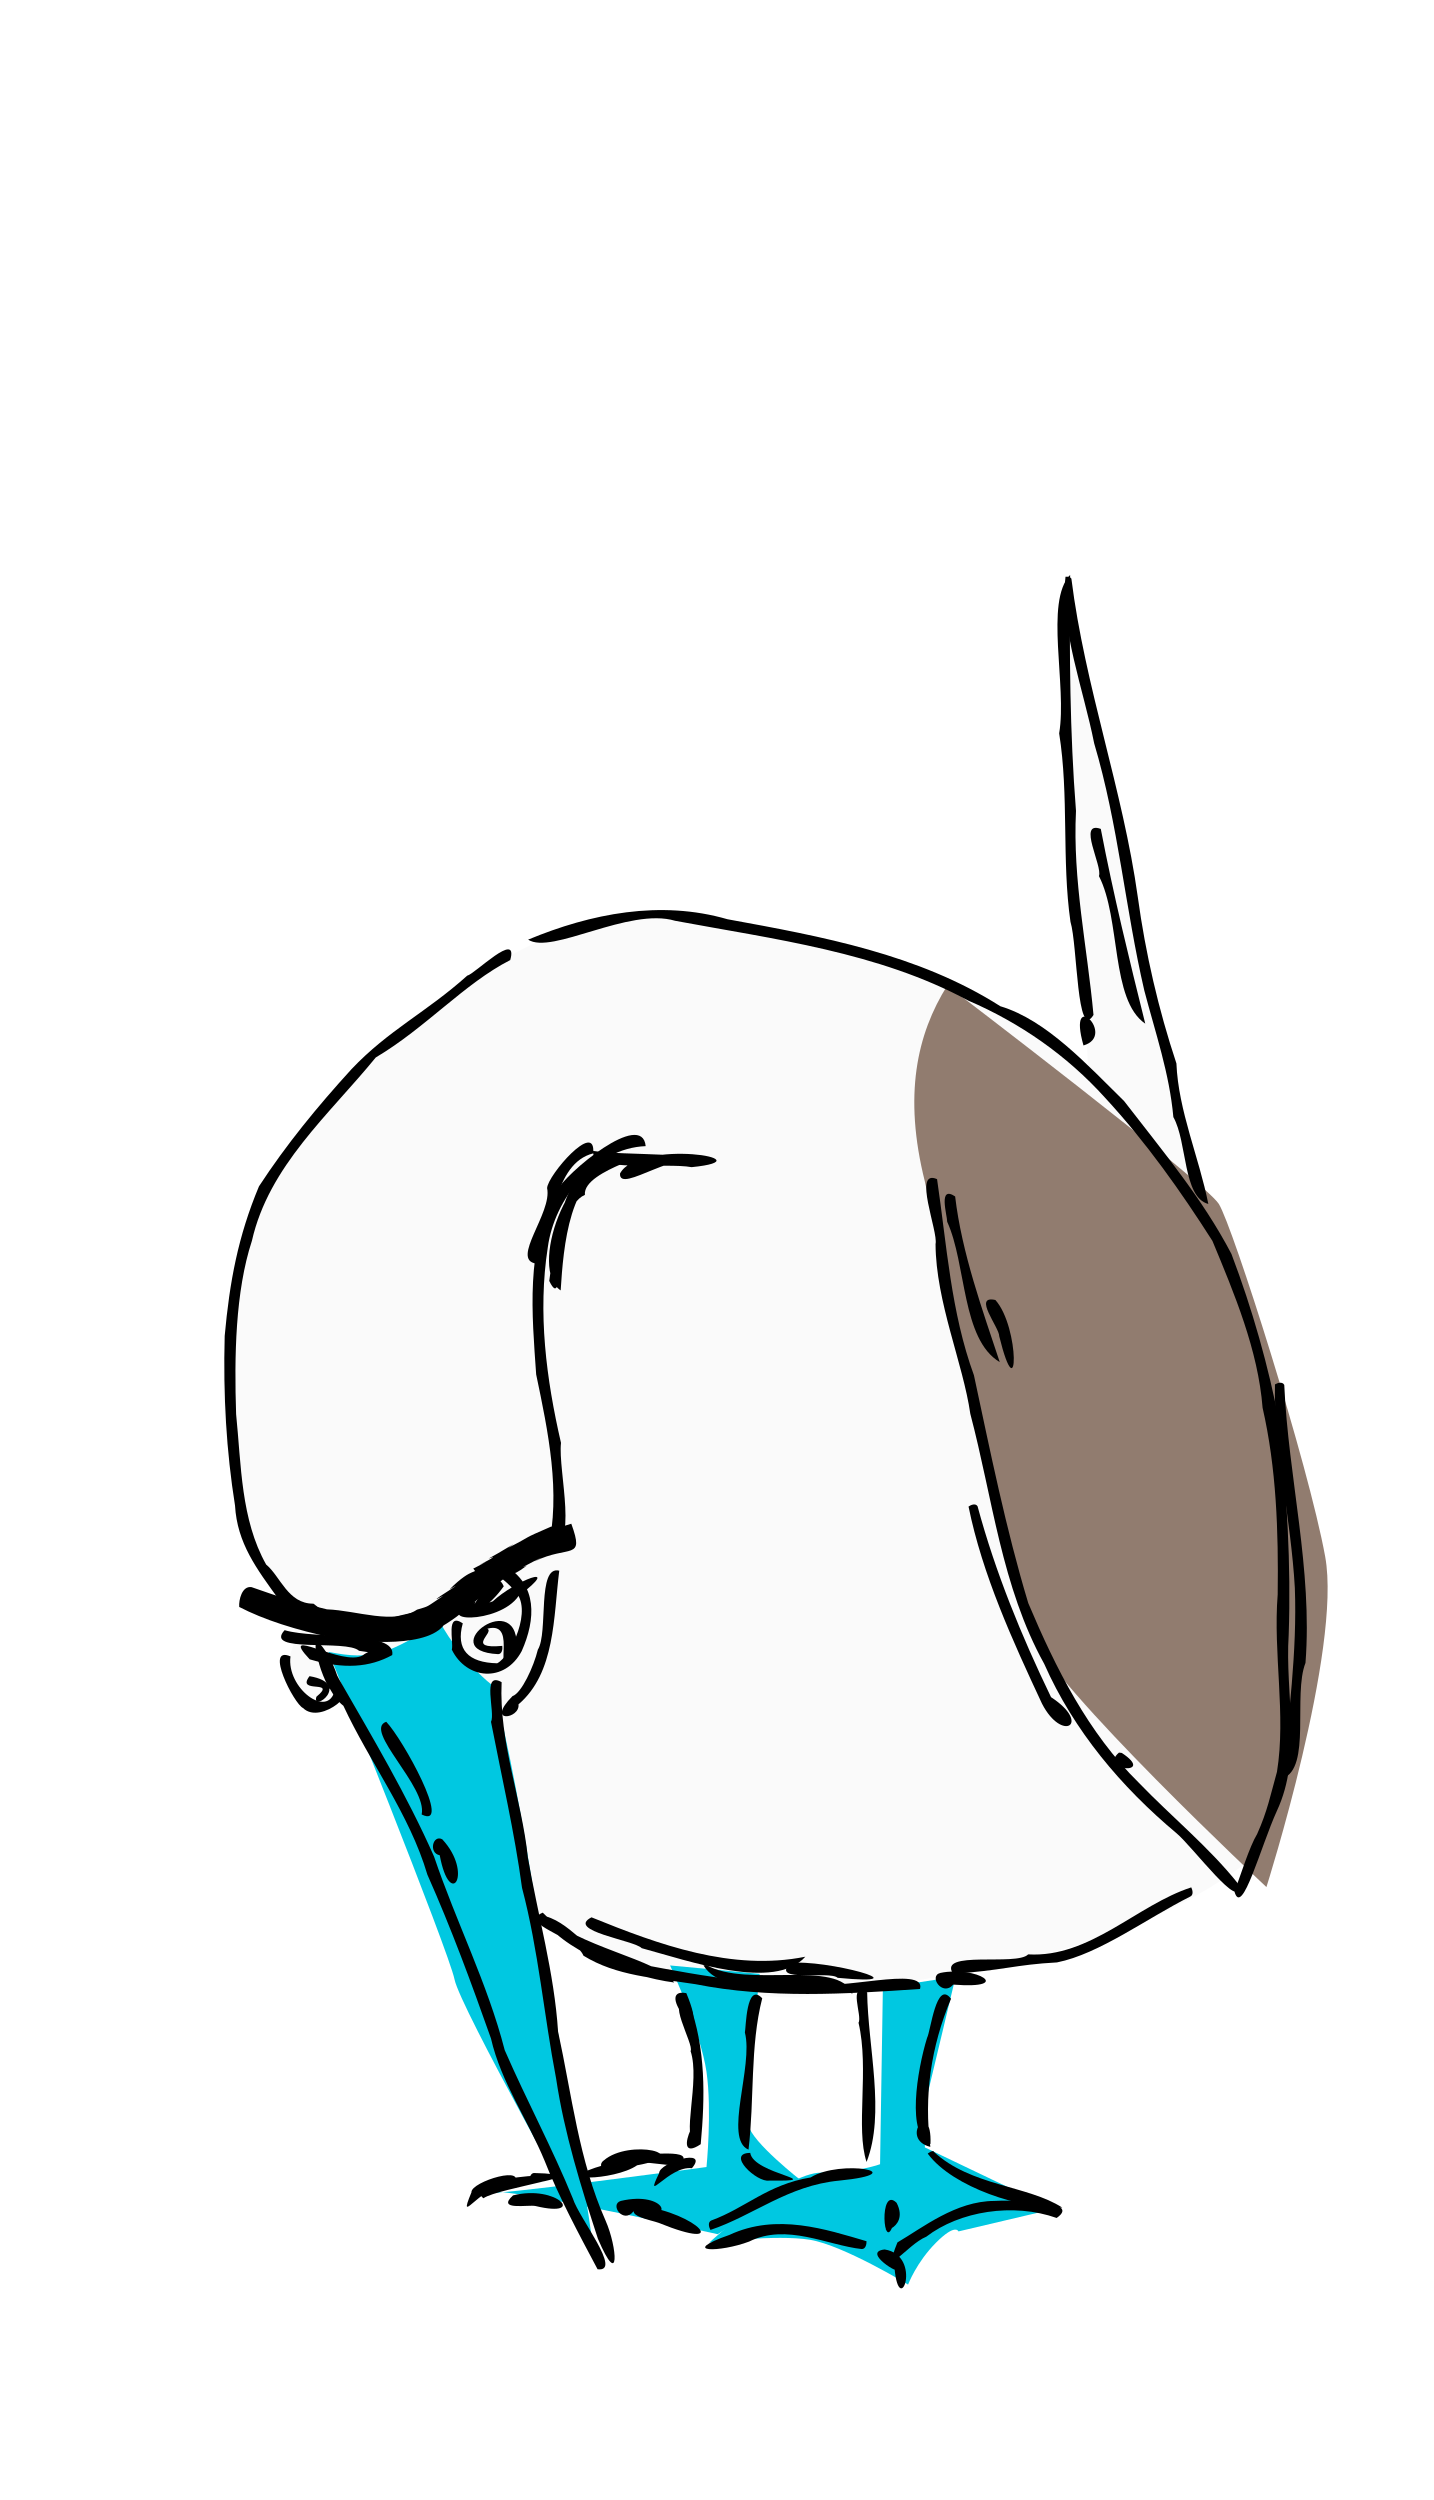
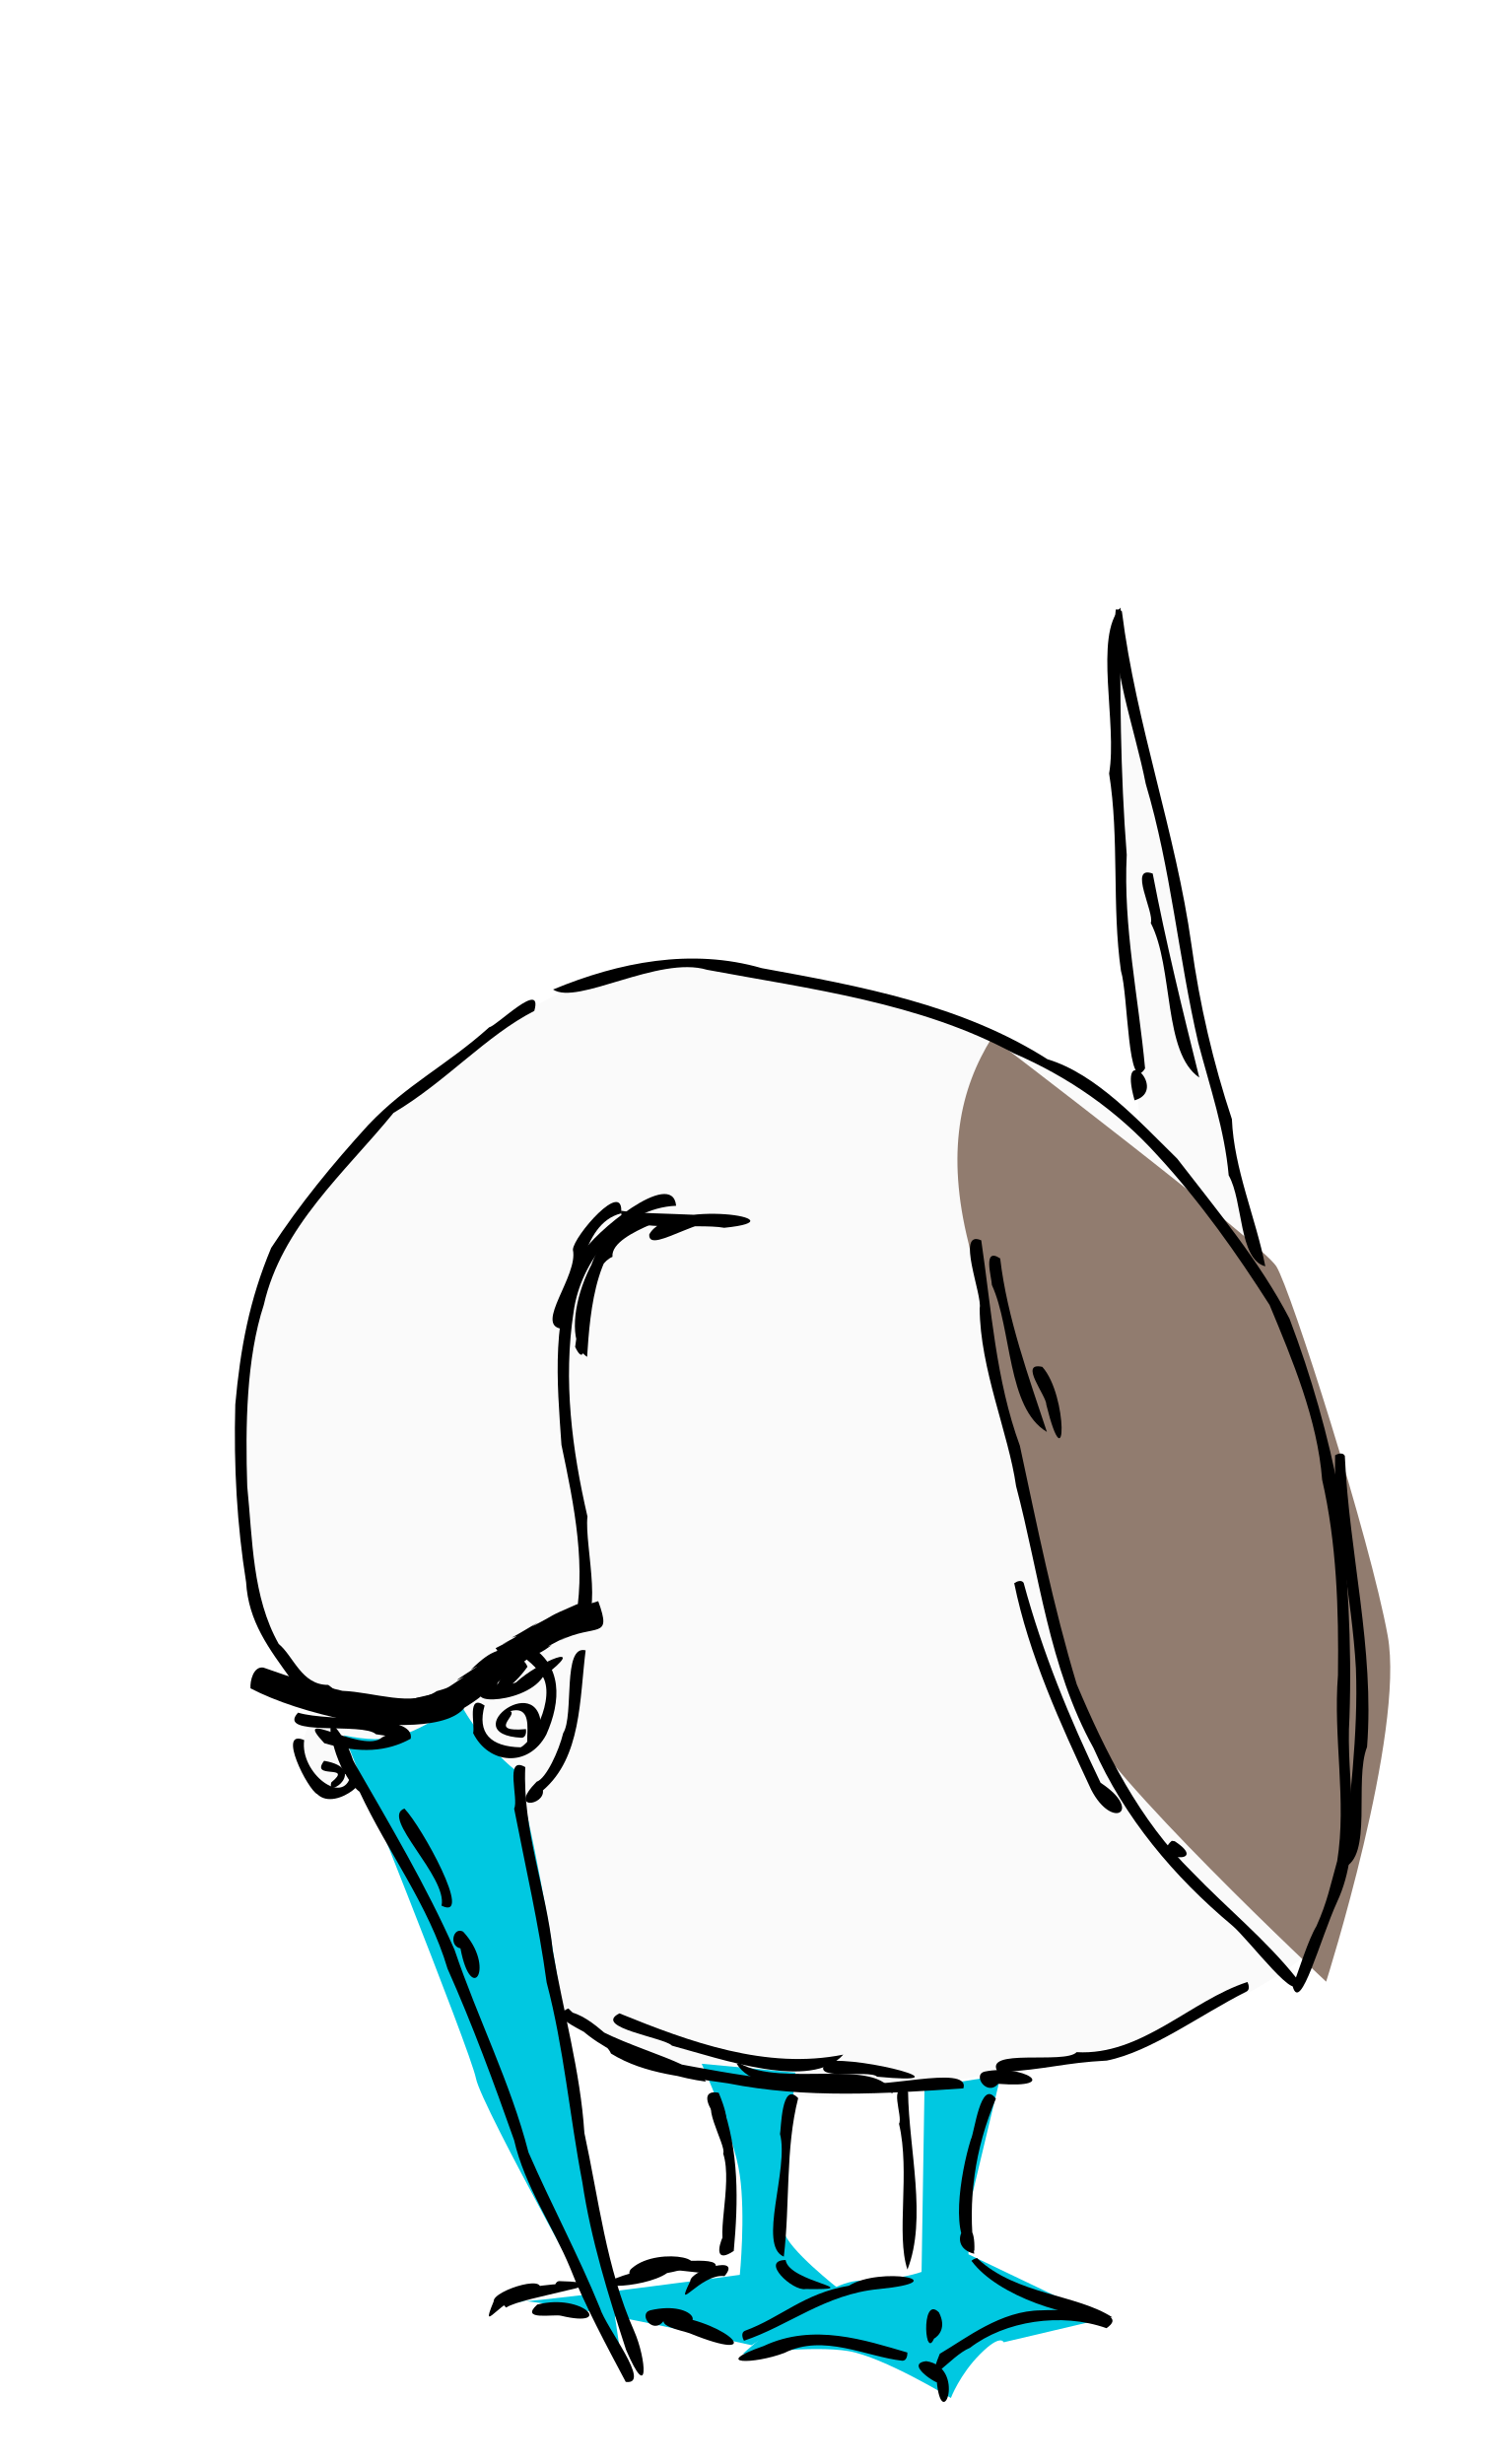
- <svg xmlns="http://www.w3.org/2000/svg" width="390" height="680" viewBox="0 0 103.187 179.917">
+ <svg xmlns="http://www.w3.org/2000/svg" width="390" height="640" viewBox="0 0 103.187 169.333">
  <g>
-     <path d="M89.49 134.217c-8.67 6.415-20.39 7.955-32.084 9.532-10.111-.033-15.433-4.06-22.086-6.974l-10.695-14.648c-4.925 1.216-4.442-1.354-3.255-4.417-1.166-3.82-2.663-3.354-3.685-7.216-2.156-8.142-4.063-19.94 7.405-32.773 7.867-7.492 15.535-12.4 22.784-11.857 12.806 1.734 23.228 5.321 30.457 11.392l-1.86-34.409 10.694 45.337z" fill="#fafafa" fill-rule="evenodd" />
-     <path d="M54.672 142.052s-1.007 9.67-.806 10.88c.202 1.208 3.828 4.029 3.828 4.029l-6.044 3.828s-15.313-3.425-16.32-3.022c-1.007.403 15.514-1.813 15.514-1.813s.403-4.03 0-6.85c-.403-2.821-2.62-7.657-2.62-7.657z" fill="#00c8e1" fill-rule="evenodd" />
-     <path d="M23.644 118.881s8.664 21.559 9.067 23.573c.403 2.015 9.47 18.134 9.872 18.94.403.805-4.03-24.178-4.432-26.797-.216-1.4-1.577-9.668-2.725-13.318-2.022-1.58-3.857-4.446-3.723-4.614-3.685 2.368-4.874 2.855-8.059 2.216zM68.775 142.253l-2.216 9.268v3.022l9.268 4.433-6.85 1.612s-.202-.605-1.612.806c-1.41 1.41-2.015 3.022-2.015 3.022s-4.634-2.821-7.051-3.224c-2.418-.403-7.254.202-7.254.202s5.44-5.037 8.06-5.037c2.619 0 4.23-.605 4.23-.605l.202-12.693z" fill="#00c8e1" fill-rule="evenodd" />
-     <path d="M66.56 85.033s6.245 28.61 7.655 32.438c1.41 3.828 16.925 18.335 16.925 18.335s5.44-17.126 4.23-23.775c-1.208-6.649-6.648-23.774-7.655-25.386-1.008-1.612-19.544-15.716-19.544-15.716-2.199 3.515-3.163 7.91-1.612 14.104z" fill="#917c6f" fill-rule="evenodd" />
+     <path d="M89.49 134.597c-8.67 6.415-20.39 7.955-32.084 9.532-10.111-.033-15.433-4.06-22.086-6.975l-10.695-14.647c-4.925 1.216-4.442-1.354-3.255-4.417-1.166-3.82-2.663-3.354-3.685-7.216-2.156-8.142-4.063-19.94 7.405-32.773 7.867-7.492 15.535-12.4 22.784-11.857 12.806 1.734 23.228 5.321 30.457 11.392l-1.86-34.409 10.694 45.337z" fill="#fafafa" fill-rule="evenodd" />
+     <path d="M54.672 142.432s-1.007 9.67-.806 10.88c.202 1.208 3.828 4.029 3.828 4.029l-6.044 3.828s-15.313-3.425-16.32-3.022c-1.007.403 15.514-1.813 15.514-1.813s.403-4.03 0-6.85c-.403-2.821-2.62-7.657-2.62-7.657z" fill="#00c8e1" fill-rule="evenodd" />
+     <path d="M23.644 119.261s8.664 21.559 9.067 23.573c.403 2.015 9.47 18.134 9.872 18.94.403.805-4.03-24.178-4.432-26.797-.216-1.4-1.577-9.669-2.725-13.318-2.022-1.58-3.857-4.446-3.723-4.614-3.685 2.368-4.874 2.855-8.059 2.216zM68.775 142.633l-2.216 9.268v3.022l9.268 4.433-6.85 1.612s-.202-.605-1.612.806c-1.41 1.41-2.015 3.022-2.015 3.022s-4.634-2.821-7.051-3.224c-2.418-.403-7.254.202-7.254.202s5.44-5.037 8.06-5.037c2.619 0 4.23-.605 4.23-.605l.202-12.693z" fill="#00c8e1" fill-rule="evenodd" />
+     <path d="M66.56 85.413s6.245 28.61 7.655 32.438c1.41 3.828 16.925 18.335 16.925 18.335s5.44-17.126 4.23-23.775c-1.208-6.649-6.648-23.774-7.655-25.386-1.008-1.612-19.544-15.716-19.544-15.716-2.199 3.515-3.163 7.91-1.612 14.104z" fill="#917c6f" fill-rule="evenodd" />
    <g>
-       <path d="M36.719 69.093c-3.294 1.68-6.075 4.873-9.677 7.01-3.37 4.13-7.691 7.806-8.913 13.194-1.197 3.654-1.273 8.33-1.137 12.473.372 3.666.338 7.586 2.162 10.826 1.018.834 1.562 2.828 3.402 2.815 2.056 1.68 4.356 1.504 6.076.887 1.838-.42 1.523-.3 3.388-1.255 1.632-.654 3.482-2.319 5.248-3.439 1.792-.694 2.185.62-.122.873-1.393 1.21-3.693 2.771-5.653 3.625-.965.611-3.405 1.142-5.3 1.356-2.465.134-4.408-1.635-6.13-2.353-1.605-2.219-2.993-4.047-3.15-6.757-.62-3.892-.857-7.904-.743-12.205.352-3.885.957-7.16 2.467-10.766 1.96-3.003 4.207-5.743 6.659-8.432 2.679-2.83 5.388-4.087 8.33-6.732.502-.078 3.72-3.33 3.093-1.12zM38.006 67.623c4.536-1.885 9.52-2.866 14.346-1.469 6.784 1.24 13.739 2.506 19.64 6.262 3.334.997 6.293 4.262 8.904 6.822 2.764 3.587 5.653 7.031 7.727 11.007a73.773 73.773 0 0 1 3.464 12.229c.511 5.018.835 10.082.655 15.19-.278 4.266 1.006 8.68-.847 12.657-1.165 2.55-2.515 7.716-3.052 5.82.406-1.093 1.079-3.257 1.63-4.154.752-1.683.943-2.754 1.427-4.477.663-4.12-.289-8.479.051-12.765.06-4.544-.092-9.089-1.087-13.432-.322-4.139-2.031-8.21-3.61-12.008-2.255-3.536-4.751-7.082-7.724-10.302-2.749-3.044-6.097-5.378-9.856-6.998-6.468-3.492-13.966-4.41-21.085-5.738-3.322-.999-8.903 2.476-10.584 1.354z" />
-       <path d="M67.437 84.86c.7 4.735.995 9.578 2.654 14.115 1.184 5.508 2.289 11.026 3.91 16.397 1.97 4.674 4.31 9.346 7.947 12.918 2.34 2.433 5.067 4.65 7.162 7.285.359 2.231-3.291-2.687-4.44-3.642-3.984-3.337-7.39-7.37-9.524-12.194-3.071-5.542-3.711-11.921-5.316-17.99-.52-3.634-2.48-8.056-2.502-12.22.206-.882-1.68-5.455.109-4.67z" />
-       <path d="M68.738 86.103c.473 4.057 1.986 8.23 3.21 11.923-2.757-1.644-2.39-7.062-3.782-10.098-.006-.502-.67-2.651.572-1.825z" />
-       <path d="M71.635 93.556c1.771 1.984 1.667 8.241.276 2.607.017-.618-1.946-2.977-.276-2.607zM70.351 108.4c1.28 4.745 3.16 9.334 5.289 13.74 2.949 1.929.806 3.3-.65.469-2.125-4.551-4.291-9.286-5.288-14.186.17-.123.5-.262.65-.023zM80.733 126.154c2.52 1.664-1.732 1.267-.203-.026zM92.424 99.67c.297 6.707 2.046 13.253 1.528 20.002-.914 2.314.44 7.588-1.65 8.314.414-4.493 1.058-9.085.883-13.706-.27-4.918-1.543-10.405-1.43-14.65.187-.109.538-.22.669.04zM77.014 41.373c-.055 5.678-.022 11.36.421 16.985-.246 5.006.808 9.765 1.26 14.685-1.214 1.97-1.145-5.03-1.658-6.708-.635-4.442-.1-9.073-.813-13.558.582-3.427-1.068-9.455.79-11.404z" />
-       <path d="M77.103 41.639c.97 7.77 3.706 15.203 4.782 22.927a66.65 66.65 0 0 0 2.778 11.968c.14 3.424 1.632 6.75 2.296 10.111-1.838-.474-1.506-4.461-2.517-6.252-.278-3.131-1.294-6.071-2.091-9.11-1.372-5.905-1.867-11.938-3.608-17.789-.771-3.9-2.457-8.283-2.062-11.99h.27l.152.134zM79.22 59.653c.9 4.705 2.06 9.441 3.2 14.017-2.506-1.709-1.744-7.524-3.334-10.623.28-.699-1.586-4.008.134-3.394zM46.467 82.484c-3.654.142-6.572 3.772-7.044 7.28-.732 4.713-.113 9.47.95 14.077-.234 2.041 1.365 7.716-.942 7.682.943-4.09.02-8.479-.845-12.608-.3-4.33-.763-9.094 1.385-13.098.783-1.461 6.25-5.963 6.496-3.333z" />
-       <path d="M44.382 83.898c-3.42.426-3.834 5.857-4.033 8.969-2.277-1.487.376-9.45 4.334-9.66 3.684-.283-2.772.878-2.591 2.786-2.382 1-1.293 8.818-2.565 6.192.481-3.35.91-8.973 5.08-9.021.264.173.088.743-.225.734z" />
-       <path d="M44.62 84.455c1.347-2.526 10.824-1.024 5.152-.458-1.842-.346-7.257.436-7.093-1.171 1.977.35 9.003.073 8.098.982-1.699-1.455-6.253 2.22-6.157.647zM18.1 114.22c2.236.793 3.07 1.035 5.429 1.599 2.18.082 4.801 1.14 6.485.021.93-.282.562-.114 1.886-.994-1.81.956 2.142-1.426.457-.466 1.69-1.705 2.04-1.065 1.7-1.493l.93-.477c-1.528.709 1.434-.719.167-.24.758-.394 2.589-1.556 1.404-.77 1.945-.99.767-.526 3.096-1.532 3.022-.299-1.845.756 1.46-.21.984 2.711-.167 1.487-2.653 2.714 1.612-.859-1.701.814-.544.3-1.497 1.11-.558.023-2.126 1.318.493-.278-.56.368-.749.338.22.194-2.026 1.847-1.774 1.647.016.191-2.695 1.917-1.166.73-.99 1.953-6.04 1.495-8.061 1.175-2.772-.574-5.075-1.325-6.826-2.233-.04-.506.199-1.528.884-1.427z" />
-       <path d="M33.304 116.826c-.527 1.902.408 2.83 2.475 2.875.959-.464 2.643-3.955 1.235-5.226-1.205-1.562-4.031-2.305-.7-1.813 2.384 1.369 2.25 3.873 1.232 6.16-1.232 2.32-3.98 2.045-5.03-.1.146-.558-.458-2.736.788-1.897z" />
-       <path d="M35.857 119.045c-4.834-.237 1.718-5.122 1.319-.202-2.058 2.52.277-2.28-2.103-1.63.544.267-1.609 1.478 1.075 1.235.03.212-.003.576-.291.597zM40.248 113.037c-.422 3.347-.279 7.35-2.935 9.622.143 1.04-2.43 1.434-.432-.594.648-.204 1.53-2.125 1.826-3.345.765-1.215-.08-6.093 1.541-5.683zM23.683 121.524c-1.325-2.626-1.073-4.296.732-.653 2.409 4.193 4.882 8.346 6.826 12.75 1.585 4.702 3.84 9.102 5.082 13.923 1.582 3.633 3.435 7.07 4.905 10.68.444 1.412 3.601 5.319 1.777 5.087-1.28-2.401-2.87-5.38-3.806-7.794-1.216-2.948-3.152-5.683-3.865-8.813-1.401-3.966-2.85-7.913-4.578-11.792-1.292-4.378-4.13-8.04-6.043-12.152-1.763-1.33-3.043-7.226-.816-3.125.185.482 1.143 2.44-.214 1.889z" />
-       <path d="M36.1 121.06c-.197 4.328 1.448 8.4 1.891 12.622.712 4.147 1.905 8.322 2.17 12.519.99 4.55 1.498 9.275 3.42 13.61.85 1.93 1.056 5.054-.551 1.307-1.232-3.782-2.419-7.594-3.009-11.53-.877-4.56-1.263-9.218-2.453-13.728-.538-3.992-1.457-7.94-2.234-11.95.339-.616-.709-3.695.766-2.85zM20.905 119.205c-.307 2.274 2.719 4.558 3.197 2.408 2.133-.278-.97 2.608-2.295 1.308-.652-.3-2.805-4.536-.902-3.716zM20.483 117.318c2.213.67 8.056.007 7.745 1.791-1.636.897-3.483 1.034-5.94.308-2.357-2.517 2.394.58 3.826-.294 1.152-.933 3.413.286-.276-.32-.878-.845-6.91.202-5.355-1.485zM85.644 136.497c-3.107 1.556-6.532 4.126-9.577 4.732-2.999.156-3.982.597-7.479.814-1.125-1.729 4.605-.528 5.403-1.393 4.457.26 7.833-3.556 11.74-4.822.097.195.183.556-.087.669z" />
-       <path d="M66.21 143.138c-5.358.37-10.87.711-16.165-.343-2.952-.455-5.682-.587-8.055-2.05-.575-1.41-4.803-2.29-2.93-3.099 2.36 2.47 8.408 3.361 9.456 5.028-3.283-.418-8.29-2.422-9.612-4.836 2.046.264 3.518 2.881 5.355 3.186 4.653.828 9.381 1.936 14.227 1.654 1.534.709 8.221-1.286 7.725.46z" />
-       <path d="M50.825 141.412c2.957 1.703 9.492-.468 10.532 2.067-3.263-1.335-9.107.612-10.733-2.038l.201-.029z" />
-       <path d="M42.566 137.983c4.838 1.964 10.103 3.898 15.39 2.836-2.208 2.498-8.373.304-11.776-.615-.5-.562-5.5-1.243-3.614-2.22z" />
-       <path d="M56.865 141.282c2.417-.325 9.913 1.68 3.416 1.055-.534-.529-4.873.397-3.416-1.055zM67.676 141.985c2.591-.538 5.374 1.188.925.841-.78.902-1.806-.635-.925-.84zM67.2 154.854c2.669 2.482 6.791 2.423 9.247 4.02-2.914.146-7.87-1.46-9.66-3.857-.127-.021.412-.322.413-.163z" />
-       <path d="M76.045 159.62c-3.127-1.106-6.979-.498-9.386 1.35-1.381.558-3.23 3.25-2.073.409 1.837-1.075 4.196-2.973 6.974-2.985.645-.043 6.478-.16 4.485 1.225zM62.01 161.857c-2.468-.272-5.41-1.877-8.097-.539-2.08.79-5.131.82-1.42-.478 3.414-1.593 6.958-.397 9.867.453.008.213-.06.573-.35.564zM51.185 159.803c2.497-.916 4.048-2.585 7.155-3.1 2.143-1.34 7.567-.321 2.056.229-3.686.344-6.199 2.526-9.268 3.55-.107-.193-.21-.552.057-.68zM62.407 143.383c.05 3.937 1.324 8.729-.043 12.206-.804-2.408.207-6.68-.58-10.02.299-.474-.812-2.948.623-2.186z" />
-       <path d="M63.661 161.887c2.773.416 1.048 5.122.713 1.334.656.634-2.43-1.148-.713-1.334zM64.527 158.532c1.044 2.025-1.973 2.373-.22 1.477-.735 2.398-1.083-2.779.22-1.477zM54.855 143.81c-.887 3.467-.553 7.27-.987 10.893-1.817-.763.37-6.01-.262-8.432.079-.28.089-3.69 1.249-2.461zM53.992 154.936c.22 1.545 5.817 2.054 1.37 1.993-.884.169-3.16-1.973-1.37-1.993zM48.767 155.904c-1.25-.257-6.867-.47-2.373-1.108-.607.576 4.24-.448 2.373 1.108z" />
-       <path d="M44.236 155.276c4.583-1.81-1.156 2.577 0 0zM36.863 157.332c-2-.561-4.096 3.24-2.935.444-.067-.77 4.297-2.093 2.935-.444zM36.92 157.996c3.179-.81 5.351 1.66 1.625.766-.505-.119-2.859.358-1.624-.766zM46.104 158.744c4.125.533 6.632 3.39 1.295 1.226-.475-.185-2.791-.577-1.295-1.226zM49.794 156.04c-1.659-.198-3.508 2.708-2.36.357-.003-.77 3.643-1.872 2.36-.357zM22.275 120.628c3.117.54.114 2.677.496 1.481 1.562-1.287-1.509-.156-.496-1.481zM27.795 123.91c1.195 1.242 4.793 7.784 2.55 6.673.43-1.984-4.247-6.087-2.55-6.672zM31.83 132.37c2.254 2.429.563 5.147-.185 1.147-.82-.16-.5-1.517.185-1.148zM36.252 114.161c-2.084 2.964-4.982 2.495-.787 1.08 1.534-1.438 5.19-2.918 1.847-.375-1.39 2.053-6.65 1.932-3.087.366-.424 1.105 1.249-2.885 2.027-1.071zM42.69 83.005c-2.852.716-2.871 5.297-4.104 7.931-1.87-.26 1.17-3.647.787-5.43.029-.915 3.535-4.955 3.316-2.501z" />
-       <path d="M38.432 156.385c4.927.12-2.51 1.034-3.644 1.818-2.138-1.806 9.496-2.077 3.48-1.055-.282-.151-.153-.748.164-.763zM43.447 155.483c1.86-1.607 6.647-.424 2.401.347-1.612 1.134-6.75 1.227-2.286-.048 3.263-1.4 5.247-.37.853.116-.415 1.066-1.633.046-.968-.415zM44.679 158.393c3.237-.76 4.145 1.635.91.754-.734.93-1.747-.504-.91-.754zM68.44 143.847c-1.451 3.466-1.95 6.985-1.487 10.657-2.27-.565.136-3.568.01-.206-1.748-.575-.962-5.32-.244-7.643.253-.451.663-4.229 1.722-2.808zM49.605 144.152c1.195 3.304 1.14 6.74.823 10.159-2.529 1.703.684-4.382-.35-.084-1.11-.246.34-4.45-.38-6.618.29-.46-1.96-4.102-.093-3.457z" />
-       <path d="M49.393 143.44c1.954 4.727-2.504-.469 0 0zM77.974 75.237c-1.217-4.294 2.419-.7 0 .001z" />
+       <path d="M36.719 69.473c-3.294 1.68-6.075 4.873-9.677 7.01-3.37 4.13-7.691 7.806-8.913 13.194-1.197 3.654-1.273 8.33-1.137 12.473.372 3.666.338 7.586 2.162 10.826 1.018.834 1.562 2.828 3.402 2.815 2.056 1.68 4.356 1.504 6.076.887 1.838-.42 1.523-.3 3.388-1.255 1.632-.654 3.482-2.319 5.248-3.439 1.792-.694 2.185.62-.122.873-1.393 1.21-3.693 2.771-5.653 3.625-.965.611-3.405 1.142-5.3 1.356-2.465.134-4.408-1.635-6.13-2.353-1.605-2.219-2.993-4.047-3.15-6.757-.62-3.892-.857-7.904-.743-12.205.352-3.885.957-7.16 2.467-10.766 1.96-3.003 4.207-5.743 6.659-8.432 2.679-2.83 5.388-4.087 8.33-6.732.502-.078 3.72-3.33 3.093-1.12zM38.006 68.003c4.536-1.885 9.52-2.866 14.346-1.469 6.784 1.24 13.739 2.506 19.64 6.262 3.334.997 6.293 4.262 8.904 6.822 2.764 3.587 5.653 7.031 7.727 11.007a73.773 73.773 0 0 1 3.464 12.229c.511 5.018.835 10.082.655 15.19-.278 4.266 1.006 8.68-.847 12.657-1.165 2.55-2.515 7.716-3.052 5.82.406-1.093 1.079-3.257 1.63-4.154.752-1.683.943-2.754 1.427-4.477.663-4.12-.289-8.479.051-12.765.06-4.544-.092-9.09-1.087-13.432-.322-4.139-2.031-8.21-3.61-12.008-2.255-3.536-4.751-7.082-7.724-10.302-2.749-3.044-6.097-5.378-9.856-6.998-6.468-3.492-13.966-4.41-21.085-5.738-3.322-.999-8.903 2.476-10.584 1.354z" />
+       <path d="M67.437 85.24c.7 4.735.995 9.578 2.654 14.115 1.184 5.508 2.289 11.026 3.91 16.397 1.97 4.674 4.31 9.346 7.947 12.918 2.34 2.433 5.067 4.65 7.162 7.285.359 2.231-3.291-2.687-4.44-3.642-3.984-3.337-7.39-7.37-9.524-12.194-3.071-5.542-3.711-11.921-5.316-17.99-.52-3.634-2.48-8.056-2.502-12.22.206-.882-1.68-5.455.109-4.67z" />
+       <path d="M68.738 86.483c.473 4.057 1.986 8.23 3.21 11.923-2.757-1.644-2.39-7.063-3.782-10.098-.006-.502-.67-2.651.572-1.825z" />
+       <path d="M71.635 93.936c1.771 1.984 1.667 8.241.276 2.607.017-.618-1.946-2.977-.276-2.607zM70.351 108.78c1.28 4.745 3.16 9.334 5.289 13.74 2.949 1.929.806 3.3-.65.469-2.125-4.551-4.291-9.286-5.288-14.186.17-.123.5-.262.65-.023zM80.733 126.534c2.52 1.664-1.732 1.267-.203-.026zM92.424 100.05c.297 6.707 2.046 13.253 1.528 20.002-.914 2.314.44 7.588-1.65 8.314.414-4.493 1.058-9.085.883-13.706-.27-4.918-1.543-10.405-1.43-14.65.187-.109.538-.22.669.04zM77.014 41.753c-.055 5.678-.022 11.36.421 16.985-.246 5.006.808 9.765 1.26 14.685-1.214 1.97-1.145-5.03-1.658-6.708-.635-4.442-.1-9.073-.813-13.558.582-3.427-1.068-9.455.79-11.404z" />
+       <path d="M77.103 42.019c.97 7.77 3.706 15.203 4.782 22.927a66.65 66.65 0 0 0 2.778 11.968c.14 3.424 1.632 6.75 2.296 10.111-1.838-.474-1.506-4.461-2.517-6.252-.278-3.131-1.294-6.071-2.091-9.11-1.372-5.905-1.867-11.938-3.608-17.789-.771-3.9-2.457-8.283-2.062-11.99h.27l.152.134zM79.22 60.033c.9 4.705 2.06 9.441 3.2 14.017-2.506-1.709-1.744-7.524-3.334-10.623.28-.699-1.586-4.008.134-3.394zM46.467 82.864c-3.654.142-6.572 3.772-7.044 7.28-.732 4.713-.113 9.47.95 14.077-.234 2.041 1.365 7.716-.942 7.682.943-4.09.02-8.479-.845-12.608-.3-4.33-.763-9.094 1.385-13.098.783-1.461 6.25-5.963 6.496-3.333z" />
+       <path d="M44.382 84.278c-3.42.426-3.834 5.857-4.033 8.969-2.277-1.487.376-9.45 4.334-9.66 3.684-.283-2.772.878-2.591 2.786-2.382 1-1.293 8.818-2.565 6.192.481-3.35.91-8.973 5.08-9.021.264.173.088.743-.225.734z" />
+       <path d="M44.62 84.835c1.347-2.526 10.824-1.024 5.152-.458-1.842-.346-7.257.435-7.093-1.171 1.977.35 9.003.073 8.098.982-1.699-1.455-6.253 2.22-6.157.647zM18.1 114.6c2.236.793 3.07 1.035 5.429 1.599 2.18.082 4.801 1.14 6.485.021.93-.282.562-.114 1.886-.994-1.81.956 2.142-1.426.457-.466 1.69-1.705 2.04-1.065 1.7-1.493l.93-.477c-1.528.709 1.434-.719.167-.24.758-.394 2.589-1.556 1.404-.77 1.945-.99.767-.526 3.096-1.532 3.022-.299-1.845.756 1.46-.21.984 2.711-.167 1.487-2.653 2.714 1.612-.859-1.701.814-.544.3-1.497 1.11-.558.023-2.126 1.318.493-.278-.56.368-.749.338.22.194-2.026 1.847-1.774 1.647.016.191-2.695 1.917-1.166.73-.99 1.953-6.04 1.495-8.061 1.175-2.772-.574-5.075-1.325-6.826-2.233-.04-.506.199-1.528.884-1.427z" />
+       <path d="M33.304 117.206c-.527 1.902.408 2.83 2.475 2.875.959-.464 2.643-3.955 1.235-5.226-1.205-1.562-4.031-2.305-.7-1.813 2.384 1.369 2.25 3.873 1.232 6.16-1.232 2.32-3.98 2.045-5.03-.1.146-.558-.458-2.736.788-1.897z" />
+       <path d="M35.857 119.425c-4.834-.237 1.718-5.122 1.319-.202-2.058 2.52.277-2.28-2.103-1.63.544.267-1.609 1.478 1.075 1.235.03.212-.003.576-.291.597zM40.248 113.417c-.422 3.347-.279 7.35-2.935 9.622.143 1.04-2.43 1.434-.432-.594.648-.204 1.53-2.125 1.826-3.345.765-1.215-.08-6.093 1.541-5.683zM23.683 121.904c-1.325-2.626-1.073-4.296.732-.653 2.409 4.193 4.882 8.346 6.826 12.75 1.585 4.702 3.84 9.102 5.082 13.923 1.582 3.633 3.435 7.07 4.905 10.68.444 1.412 3.601 5.319 1.777 5.087-1.28-2.402-2.87-5.38-3.806-7.794-1.216-2.948-3.152-5.684-3.865-8.813-1.401-3.967-2.85-7.913-4.578-11.792-1.292-4.378-4.13-8.04-6.043-12.152-1.763-1.33-3.043-7.226-.816-3.125.185.482 1.143 2.44-.214 1.889z" />
+       <path d="M36.1 121.44c-.197 4.328 1.448 8.4 1.891 12.622.712 4.147 1.905 8.322 2.17 12.519.99 4.55 1.498 9.275 3.42 13.61.85 1.93 1.056 5.054-.551 1.307-1.232-3.782-2.419-7.594-3.009-11.531-.877-4.558-1.263-9.217-2.453-13.727-.538-3.992-1.457-7.94-2.234-11.95.339-.616-.709-3.695.766-2.85zM20.905 119.585c-.307 2.274 2.719 4.558 3.197 2.408 2.133-.278-.97 2.608-2.295 1.308-.652-.3-2.805-4.536-.902-3.716zM20.483 117.698c2.213.67 8.056.007 7.745 1.791-1.636.897-3.483 1.034-5.94.308-2.357-2.517 2.394.58 3.826-.294 1.152-.933 3.413.286-.276-.32-.878-.845-6.91.202-5.355-1.485zM85.644 136.877c-3.107 1.555-6.532 4.126-9.577 4.732-2.999.155-3.982.597-7.479.814-1.125-1.729 4.605-.528 5.403-1.393 4.457.26 7.833-3.556 11.74-4.822.097.195.183.556-.087.669z" />
+       <path d="M66.21 143.518c-5.358.37-10.87.711-16.165-.343-2.952-.455-5.682-.587-8.055-2.05-.575-1.41-4.803-2.29-2.93-3.099 2.36 2.47 8.408 3.361 9.456 5.028-3.283-.418-8.29-2.422-9.612-4.836 2.046.264 3.518 2.881 5.355 3.186 4.653.828 9.381 1.936 14.227 1.654 1.534.709 8.221-1.286 7.725.46z" />
+       <path d="M50.825 141.792c2.957 1.703 9.492-.468 10.532 2.067-3.263-1.335-9.107.612-10.733-2.038l.201-.029z" />
+       <path d="M42.566 138.363c4.838 1.964 10.103 3.898 15.39 2.836-2.208 2.498-8.373.304-11.776-.615-.5-.562-5.5-1.243-3.614-2.22z" />
+       <path d="M56.865 141.662c2.417-.325 9.913 1.68 3.416 1.055-.534-.529-4.873.397-3.416-1.055zM67.676 142.365c2.591-.538 5.374 1.188.925.841-.78.902-1.806-.635-.925-.84zM67.2 155.234c2.669 2.482 6.791 2.423 9.247 4.02-2.914.146-7.87-1.46-9.66-3.857-.127-.021.412-.322.413-.163z" />
+       <path d="M76.045 160c-3.127-1.106-6.979-.498-9.386 1.35-1.381.558-3.23 3.25-2.073.409 1.837-1.075 4.196-2.973 6.974-2.985.645-.043 6.478-.16 4.485 1.225zM62.01 162.237c-2.468-.272-5.41-1.877-8.097-.539-2.08.79-5.131.82-1.42-.478 3.414-1.593 6.958-.397 9.867.452.008.214-.06.574-.35.565zM51.185 160.183c2.497-.916 4.048-2.585 7.155-3.1 2.143-1.34 7.567-.321 2.056.229-3.686.344-6.199 2.526-9.268 3.55-.107-.193-.21-.552.057-.68zM62.407 143.763c.05 3.937 1.324 8.729-.043 12.206-.804-2.408.207-6.68-.58-10.02.299-.474-.812-2.948.623-2.186z" />
+       <path d="M63.661 162.267c2.773.416 1.048 5.122.713 1.334.656.634-2.43-1.148-.713-1.334zM64.527 158.912c1.044 2.025-1.973 2.373-.22 1.477-.735 2.398-1.083-2.779.22-1.477zM54.855 144.19c-.887 3.467-.553 7.27-.987 10.893-1.817-.763.37-6.01-.262-8.432.079-.28.089-3.69 1.249-2.461zM53.992 155.316c.22 1.545 5.817 2.054 1.37 1.993-.884.169-3.16-1.973-1.37-1.993zM48.767 156.284c-1.25-.257-6.867-.47-2.373-1.108-.607.576 4.24-.448 2.373 1.108z" />
+       <path d="M44.236 155.656c4.583-1.81-1.156 2.577 0 0zM36.863 157.712c-2-.561-4.096 3.24-2.935.444-.067-.77 4.297-2.093 2.935-.444zM36.92 158.376c3.179-.81 5.351 1.66 1.625.766-.505-.119-2.859.358-1.624-.766zM46.104 159.124c4.125.533 6.632 3.39 1.295 1.226-.475-.185-2.791-.577-1.295-1.226zM49.794 156.42c-1.659-.198-3.508 2.708-2.36.357-.003-.77 3.643-1.872 2.36-.357zM22.275 121.008c3.117.54.114 2.677.496 1.481 1.562-1.287-1.509-.156-.496-1.482zM27.795 124.29c1.195 1.242 4.793 7.784 2.55 6.673.43-1.984-4.247-6.087-2.55-6.672zM31.83 132.75c2.254 2.429.563 5.147-.185 1.147-.82-.16-.5-1.517.185-1.148zM36.252 114.541c-2.084 2.963-4.982 2.495-.787 1.08 1.534-1.438 5.19-2.918 1.847-.375-1.39 2.053-6.65 1.932-3.087.366-.424 1.105 1.249-2.885 2.027-1.071zM42.69 83.385c-2.852.716-2.871 5.297-4.104 7.931-1.87-.26 1.17-3.647.787-5.43.029-.915 3.535-4.955 3.316-2.501z" />
+       <path d="M38.432 156.765c4.927.12-2.51 1.034-3.644 1.818-2.138-1.806 9.496-2.077 3.48-1.055-.282-.151-.153-.748.164-.763zM43.447 155.863c1.86-1.607 6.647-.424 2.401.347-1.612 1.134-6.75 1.227-2.286-.048 3.263-1.4 5.247-.37.853.116-.415 1.066-1.633.046-.968-.415zM44.679 158.773c3.237-.76 4.145 1.635.91.754-.734.93-1.747-.504-.91-.754zM68.44 144.227c-1.451 3.466-1.95 6.985-1.487 10.657-2.27-.565.136-3.568.01-.206-1.748-.575-.962-5.32-.244-7.643.253-.451.663-4.229 1.722-2.808zM49.605 144.532c1.195 3.304 1.14 6.74.823 10.159-2.529 1.703.684-4.382-.35-.084-1.11-.246.34-4.45-.38-6.618.29-.46-1.96-4.102-.093-3.457z" />
+       <path d="M49.393 143.82c1.954 4.727-2.504-.469 0 0zM77.974 75.617c-1.217-4.294 2.419-.7 0 .001z" />
    </g>
  </g>
</svg>
